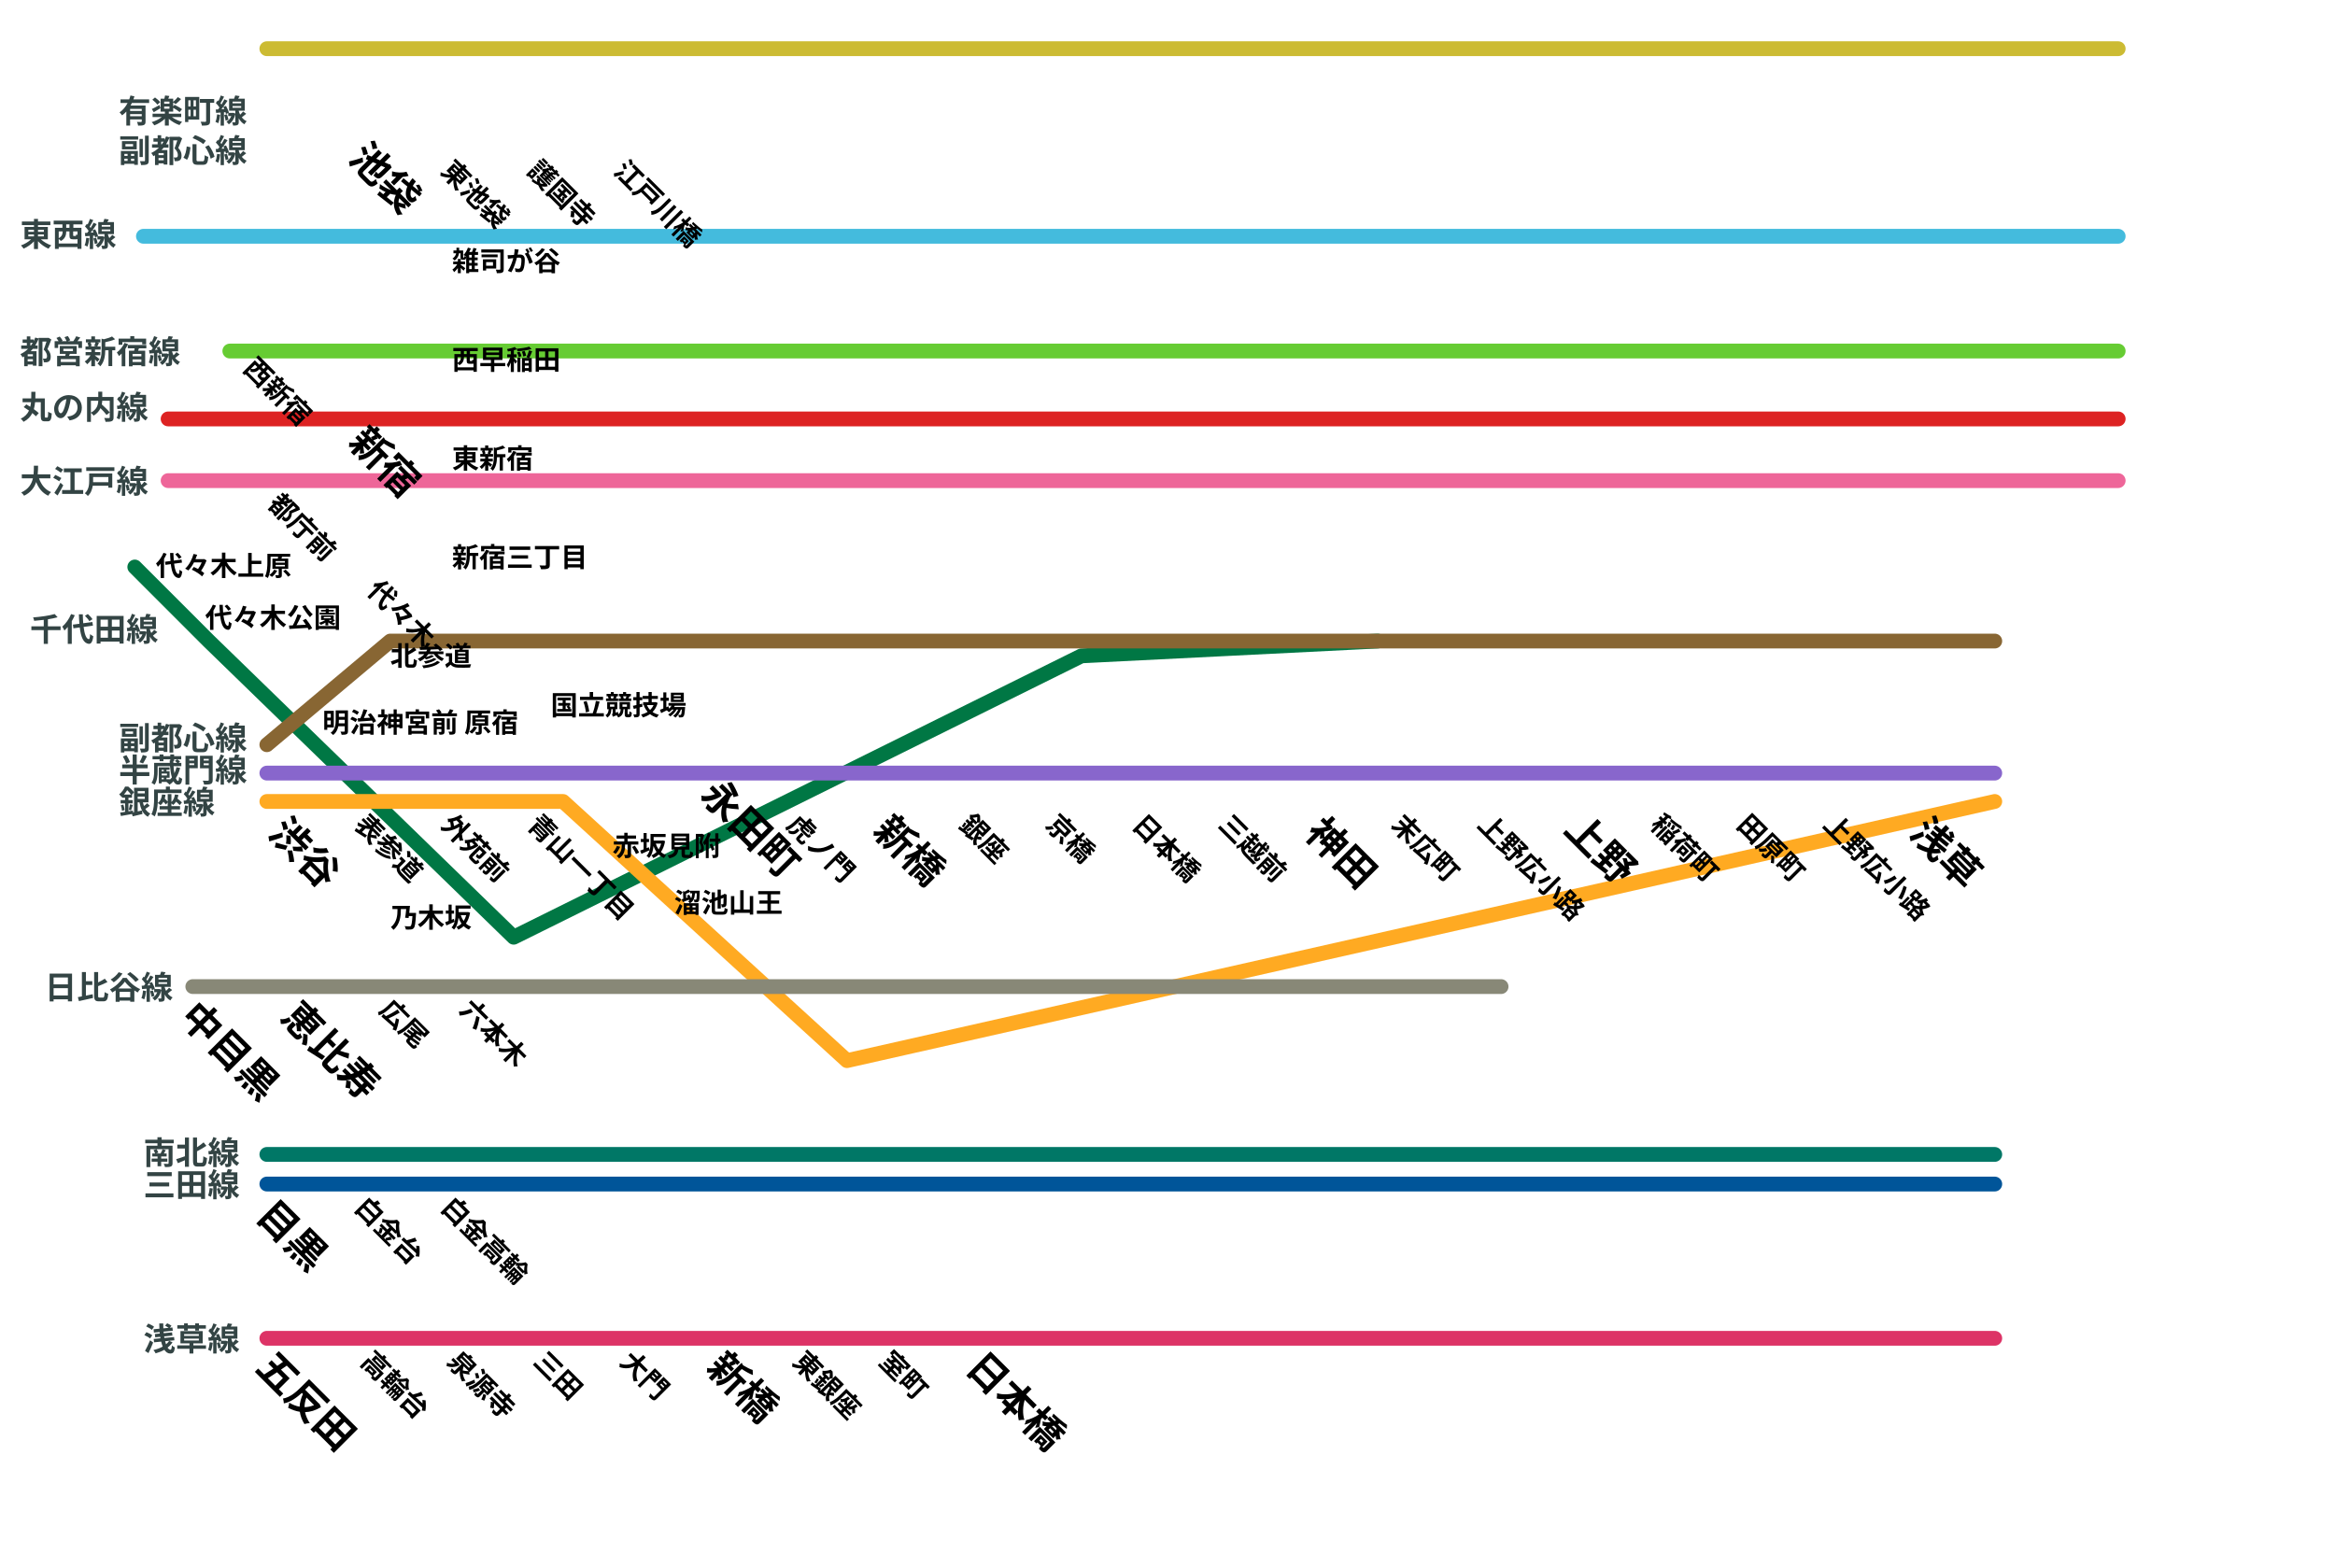
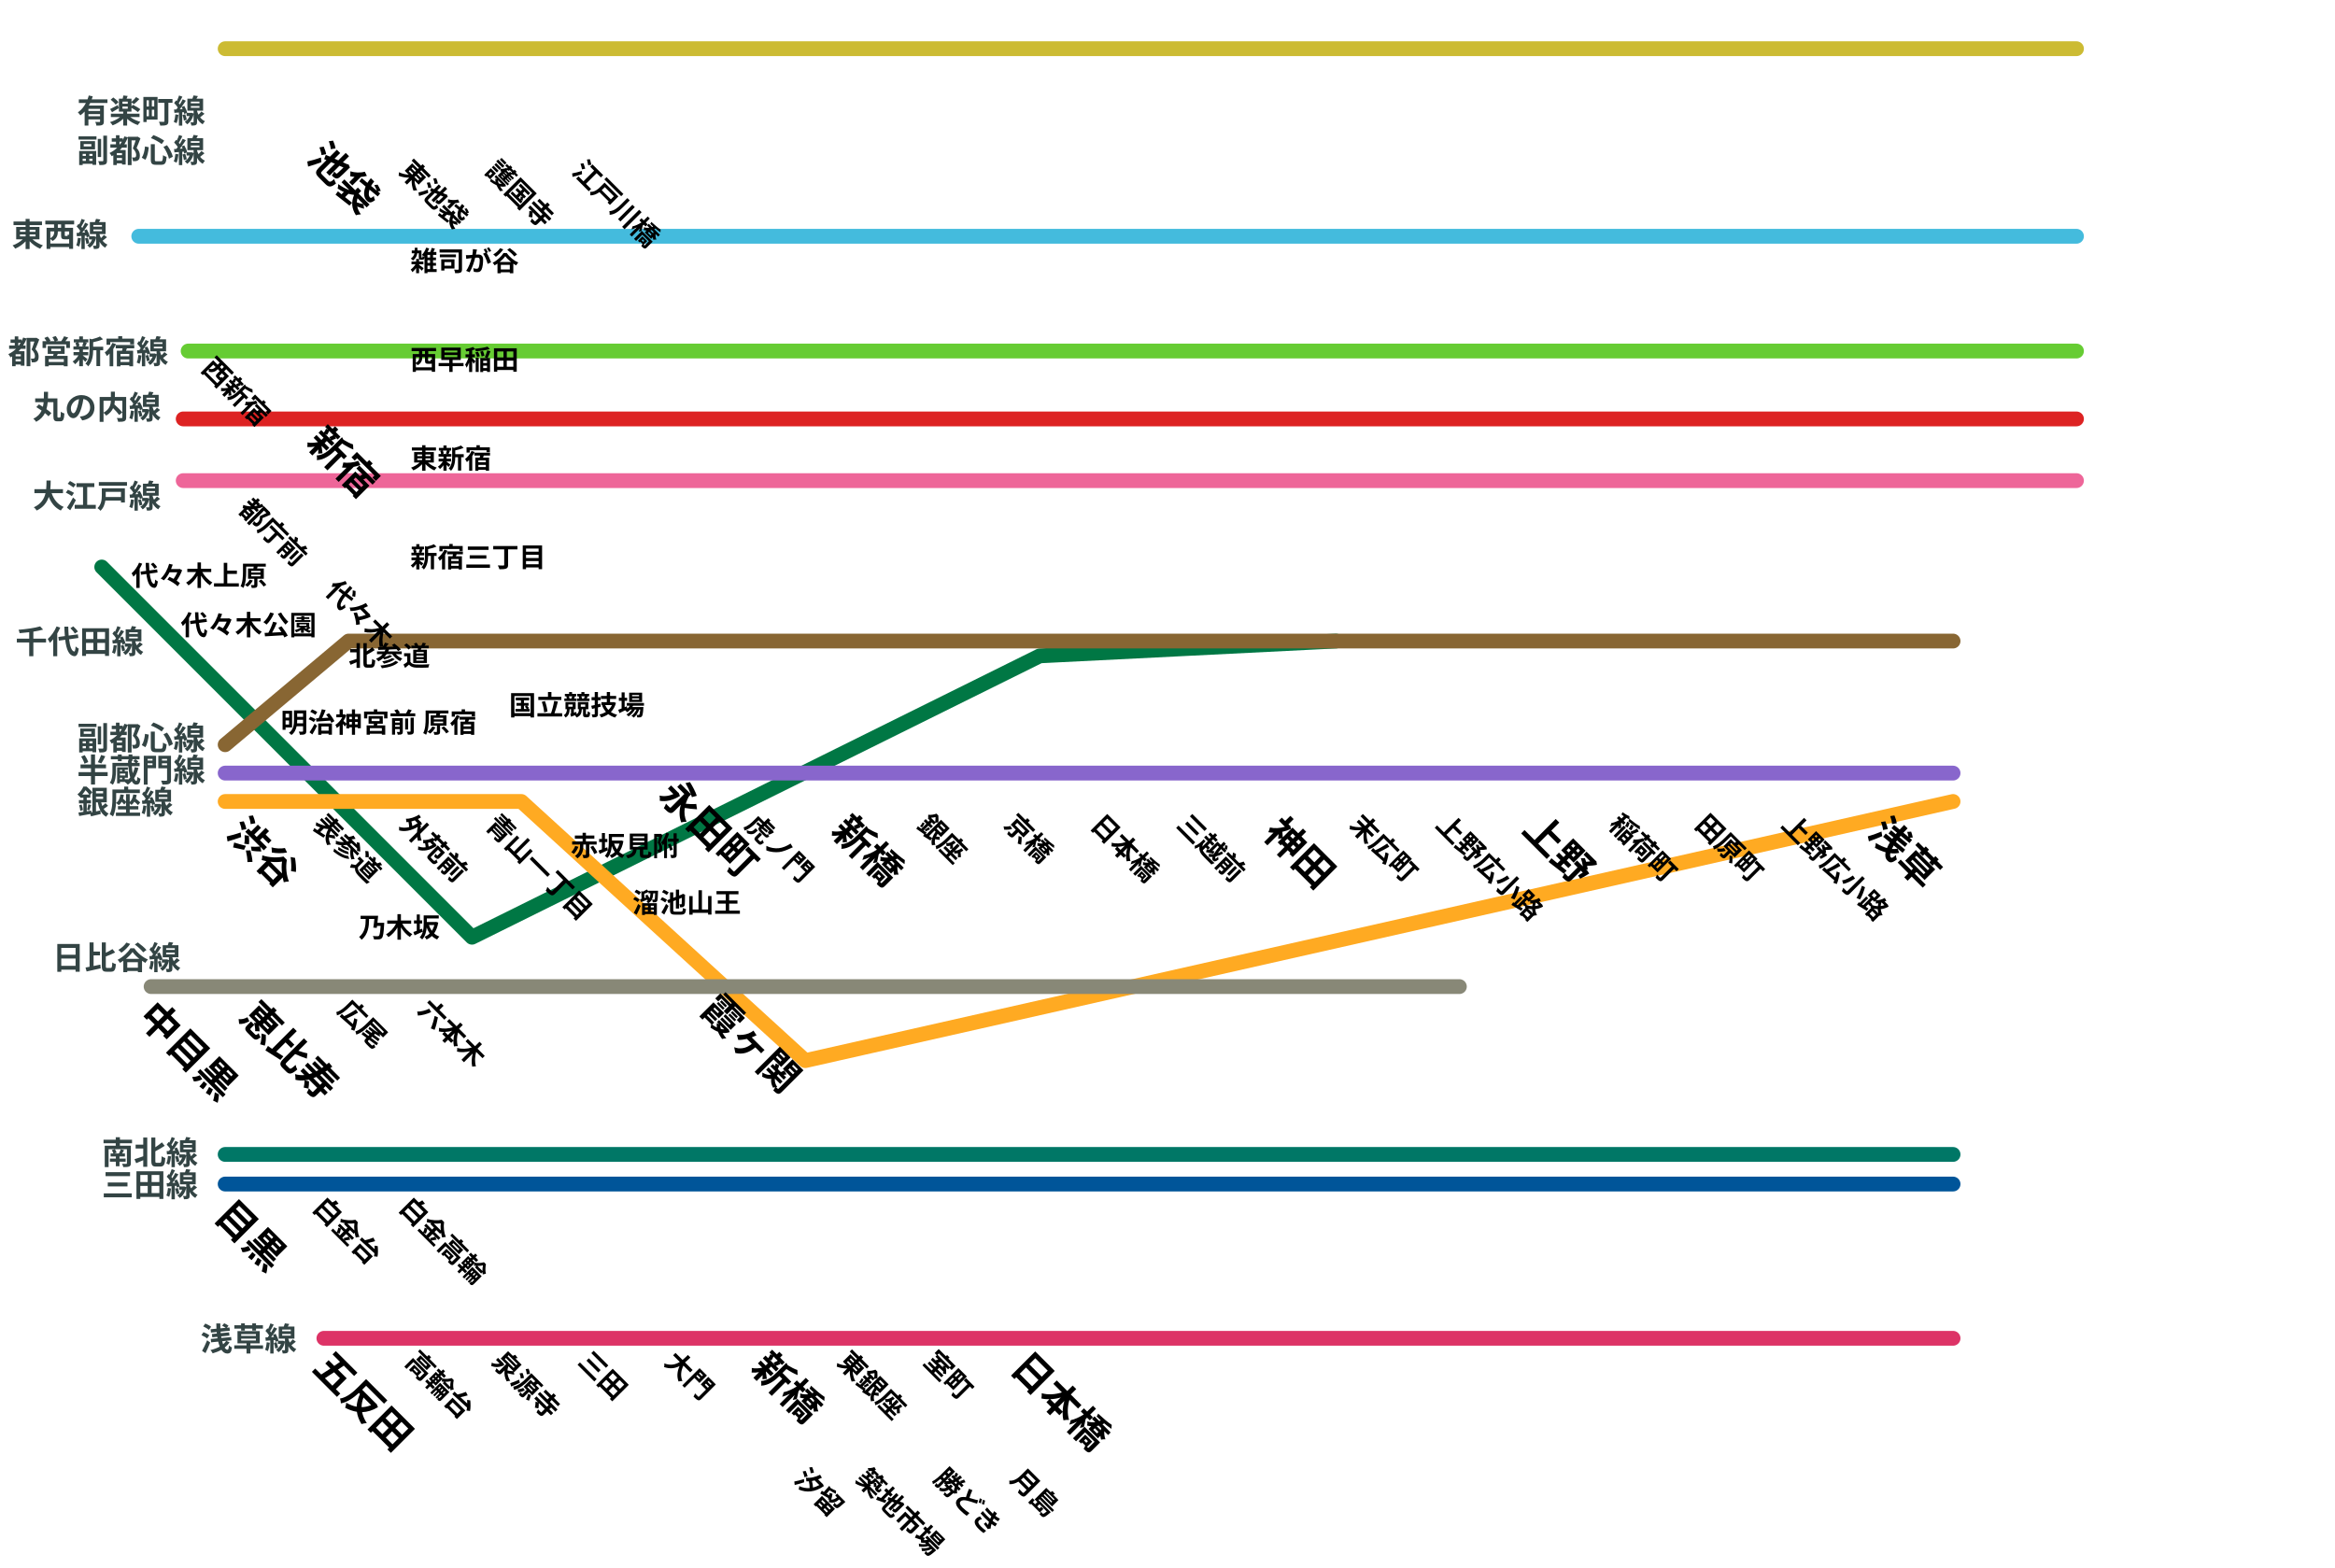
<svg xmlns="http://www.w3.org/2000/svg" xmlns:xlink="http://www.w3.org/1999/xlink" version="1.1" baseProfile="full" height="940" width="1400">
  <defs>
    <g id="tokyo-metro-labels">
      <g id="tokyo-metro-line-name-labels" font-size="26" font-weight="bold" fill="#344">
        <text x="-120" y="-360">有楽町線</text>
        <text x="-120" y="-328">副都心線</text>
-         <text x="-200" y="-260">東西線</text>
-         <text x="-200" y="-165">都営新宿線</text>
-         <text x="-200" y="-120">丸の内線</text>
-         <text x="-200" y="-60">大江戸線</text>
-         <text x="-192" y="60">千代田線</text>
+         <text x="-173" y="-260">東西線</text>
+         <text x="-176" y="-165">都営新宿線</text>
+         <text x="-156" y="-120">丸の内線</text>
+         <text x="-156" y="-48">大江戸線</text>
+         <text x="-170" y="70">千代田線</text>
        <text x="-120" y="148">副都心線</text>
        <text x="-120" y="174">半蔵門線</text>
        <text x="-120" y="200">銀座線</text>
-         <text x="-180" y="350">日比谷線</text>
+         <text x="-140" y="326">日比谷線</text>
        <text x="-100" y="484">南北線</text>
        <text x="-100" y="510">三田線</text>
-         <text x="-100" y="635">浅草線</text>
+         <text x="-20" y="635">浅草線</text>
      </g>
      <g id="tokyo-metro-major-station-labels" font-size="32" font-weight="bold">
        <text transform="translate(65,-330) rotate(45)">池袋</text>
        <text transform="translate(65,-100) rotate(45)">新宿</text>
        <text transform="translate(0,217) rotate(45)">渋谷</text>
        <text transform="translate(-72,366) rotate(45)">中目黒</text>
        <text transform="translate(10,366) rotate(45)">恵比寿</text>
        <text transform="translate(-10,527) rotate(45)">目黒</text>
        <text transform="translate(490,215) rotate(45)">新橋</text>
        <text transform="translate(840,217) rotate(45)">神田</text>
        <text transform="translate(1050,214) rotate(45)">上野</text>
        <text transform="translate(1330,217) rotate(45)">浅草</text>
        <text transform="translate(350,186) rotate(45)">永田町</text>
-         <text transform="translate(-10,650) rotate(45)">五反田</text>
-         <text transform="translate(355,650) rotate(45)">新橋</text>
-         <text transform="translate(565,650) rotate(45)">日本橋</text>
+         <text transform="translate(384,360) rotate(45)">霞ヶ関</text>
+         <text transform="translate(70,650) rotate(45)">五反田</text>
+         <text transform="translate(425,650) rotate(45)">新橋</text>
+         <text transform="translate(635,650) rotate(45)">日本橋</text>
      </g>
      <g id="ginza-line-station-labels" font-size="22" font-weight="bold">
        <text transform="translate(70,210) rotate(45)">表参道</text>
        <text transform="translate(140,210) rotate(45)">外苑前</text>
        <text transform="translate(210,210) rotate(45)">青山一丁目</text>
        <text transform="translate(280,234)">赤坂見附</text>
        <text transform="translate(330,280)">溜池山王</text>
        <text transform="translate(420,210) rotate(45)">虎ノ門</text>
        <text transform="translate(90,360) rotate(45)">広尾</text>
        <text transform="translate(155,360) rotate(45)">六本木</text>
        <text transform="translate(70,520) rotate(45)">白金台</text>
        <text transform="translate(140,520) rotate(45)">白金高輪</text>
-         <text transform="translate(75,645) rotate(45)">高輪台</text>
-         <text transform="translate(145,645) rotate(45)">泉源寺</text>
-         <text transform="translate(215,645) rotate(45)">三田</text>
-         <text transform="translate(285,645) rotate(45)">大門</text>
-         <text transform="translate(425,645) rotate(45)">東銀座</text>
-         <text transform="translate(495,645) rotate(45)">室町</text>
+         <text transform="translate(145,645) rotate(45)">高輪台</text>
+         <text transform="translate(215,645) rotate(45)">泉源寺</text>
+         <text transform="translate(285,645) rotate(45)">三田</text>
+         <text transform="translate(355,645) rotate(45)">大門</text>
+         <text transform="translate(495,645) rotate(45)">東銀座</text>
+         <text transform="translate(565,645) rotate(45)">室町</text>
+         <text transform="translate(460,740) rotate(45)">汐留</text>
+         <text transform="translate(510,740) rotate(45)">築地市場</text>
+         <text transform="translate(573,740) rotate(45)">勝どき</text>
+         <text transform="translate(635,740) rotate(45)">月島</text>
        <text transform="translate(140,-320) rotate(45)">東池袋</text>
        <text transform="translate(210,-320) rotate(45)">護国寺</text>
        <text transform="translate(280,-320) rotate(45)">江戸川橋</text>
-         <text transform="translate(-90,7)">代々木上原</text>
-         <text transform="translate(-50,49)">代々木公園</text>
+         <text transform="translate(-76,15)">代々木上原</text>
+         <text transform="translate(-36,55)">代々木公園</text>
        <text transform="translate(45,134)">明治神宮前 原宿</text>
        <text transform="translate(100,80)">北参道</text>
        <text transform="translate(-20,-160) rotate(45)">西新宿</text>
-         <text transform="translate(0,-50) rotate(45)">都庁前</text>
+         <text transform="translate(10,-46) rotate(45)">都庁前</text>
        <text transform="translate(80,20) rotate(45)">代々木</text>
        <text transform="translate(230,120)">国立競技場</text>
        <text transform="translate(150,0)">新宿三丁目</text>
        <text transform="translate(150,-80)">東新宿</text>
        <text transform="translate(150,-160)">西早稲田</text>
        <text transform="translate(150,-240)">雑司が谷</text>
-         <text transform="translate(100,292)">乃木坂</text>
+         <text transform="translate(108,300)">乃木坂</text>
        <text transform="translate(560,210) rotate(45)">銀座</text>
        <text transform="translate(630,210) rotate(45)">京橋</text>
        <text transform="translate(700,210) rotate(45)">日本橋</text>
        <text transform="translate(770,210) rotate(45)">三越前</text>
        <text transform="translate(910,210) rotate(45)">末広町</text>
        <text transform="translate(980,210) rotate(45)">上野広小路</text>
        <text transform="translate(1120,210) rotate(45)">稲荷町</text>
        <text transform="translate(1190,210) rotate(45)">田原町</text>
        <text transform="translate(1260,210) rotate(45)">上野広小路</text>
      </g>
    </g>
    <g id="tokyo-metro-lines" stroke-linejoin="round" stroke-width="12" stroke-linecap="round">
      <polyline stroke="#cb3" id="yurakucho-line" points="0,-420  1500,-420" fill="none" />
-       <polyline stroke="#4bd" id="tozai-line" points="-100,-268  1500,-268" fill="none" />
+       <polyline stroke="#4bd" id="tozai-line" points="-70,-268  1500,-268" fill="none" />
      <polyline stroke="#6c3" id="shinjuku-line" points="-30,-175  1500,-175" fill="none" />
-       <polyline stroke="#d22" id="marunouchi-line" points="-80,-120  1500,-120" fill="none" />
-       <polyline stroke="#e69" id="ooedo-line" points="-80,-70  1500,-70" fill="none" />
-       <polyline stroke="#074" id="chiyoda-line" points="-107,0  -47,60  200,300  660,72  900,60" fill="none" />
+       <polyline stroke="#d22" id="marunouchi-line" points="-34,-120  1500,-120" fill="none" />
+       <polyline stroke="#e69" id="ooedo-line" points="-34,-70  1500,-70" fill="none" />
+       <polyline stroke="#074" id="chiyoda-line" points="-100,0  200,300  660,72  900,60" fill="none" />
      <polyline stroke="#863" id="fukutoshin-line" points="0,144  100,60   1400,60" fill="none" />
      <polyline stroke="#86c" id="hanzomon-line" points="0,167  1400,167" fill="none" />
      <polyline stroke="#fa2" id="ginza-line" points="0,190  240,190 470,400 1400,190" fill="none" />
      <polyline stroke="#887" id="hibiya-line" points="-60,340  1000,340" fill="none" />
      <polyline stroke="#059" id="nanboku-line" points="0,500  1400,500" fill="none" />
      <polyline stroke="#076" id="mita-line" points="0,476  1400,476" fill="none" />
-       <polyline stroke="#d36" id="asakusa-line" points="0,625   1400,625" fill="none" />
+       <polyline stroke="#d36" id="asakusa-line" points="80,625   1400,625" fill="none" />
    </g>
  </defs>
-   <g transform="translate(160,340) scale(0.74)">
+   <g transform="translate(135,340) scale(0.74)">
    <use xlink:href="#tokyo-metro-lines" />
    <g font-family="Helvetica, Arial, 'Hiragino Kaku Gothic ProN', Meiryo, sans-serif">
      <use xlink:href="#tokyo-metro-labels" />
    </g>
  </g>
</svg>
